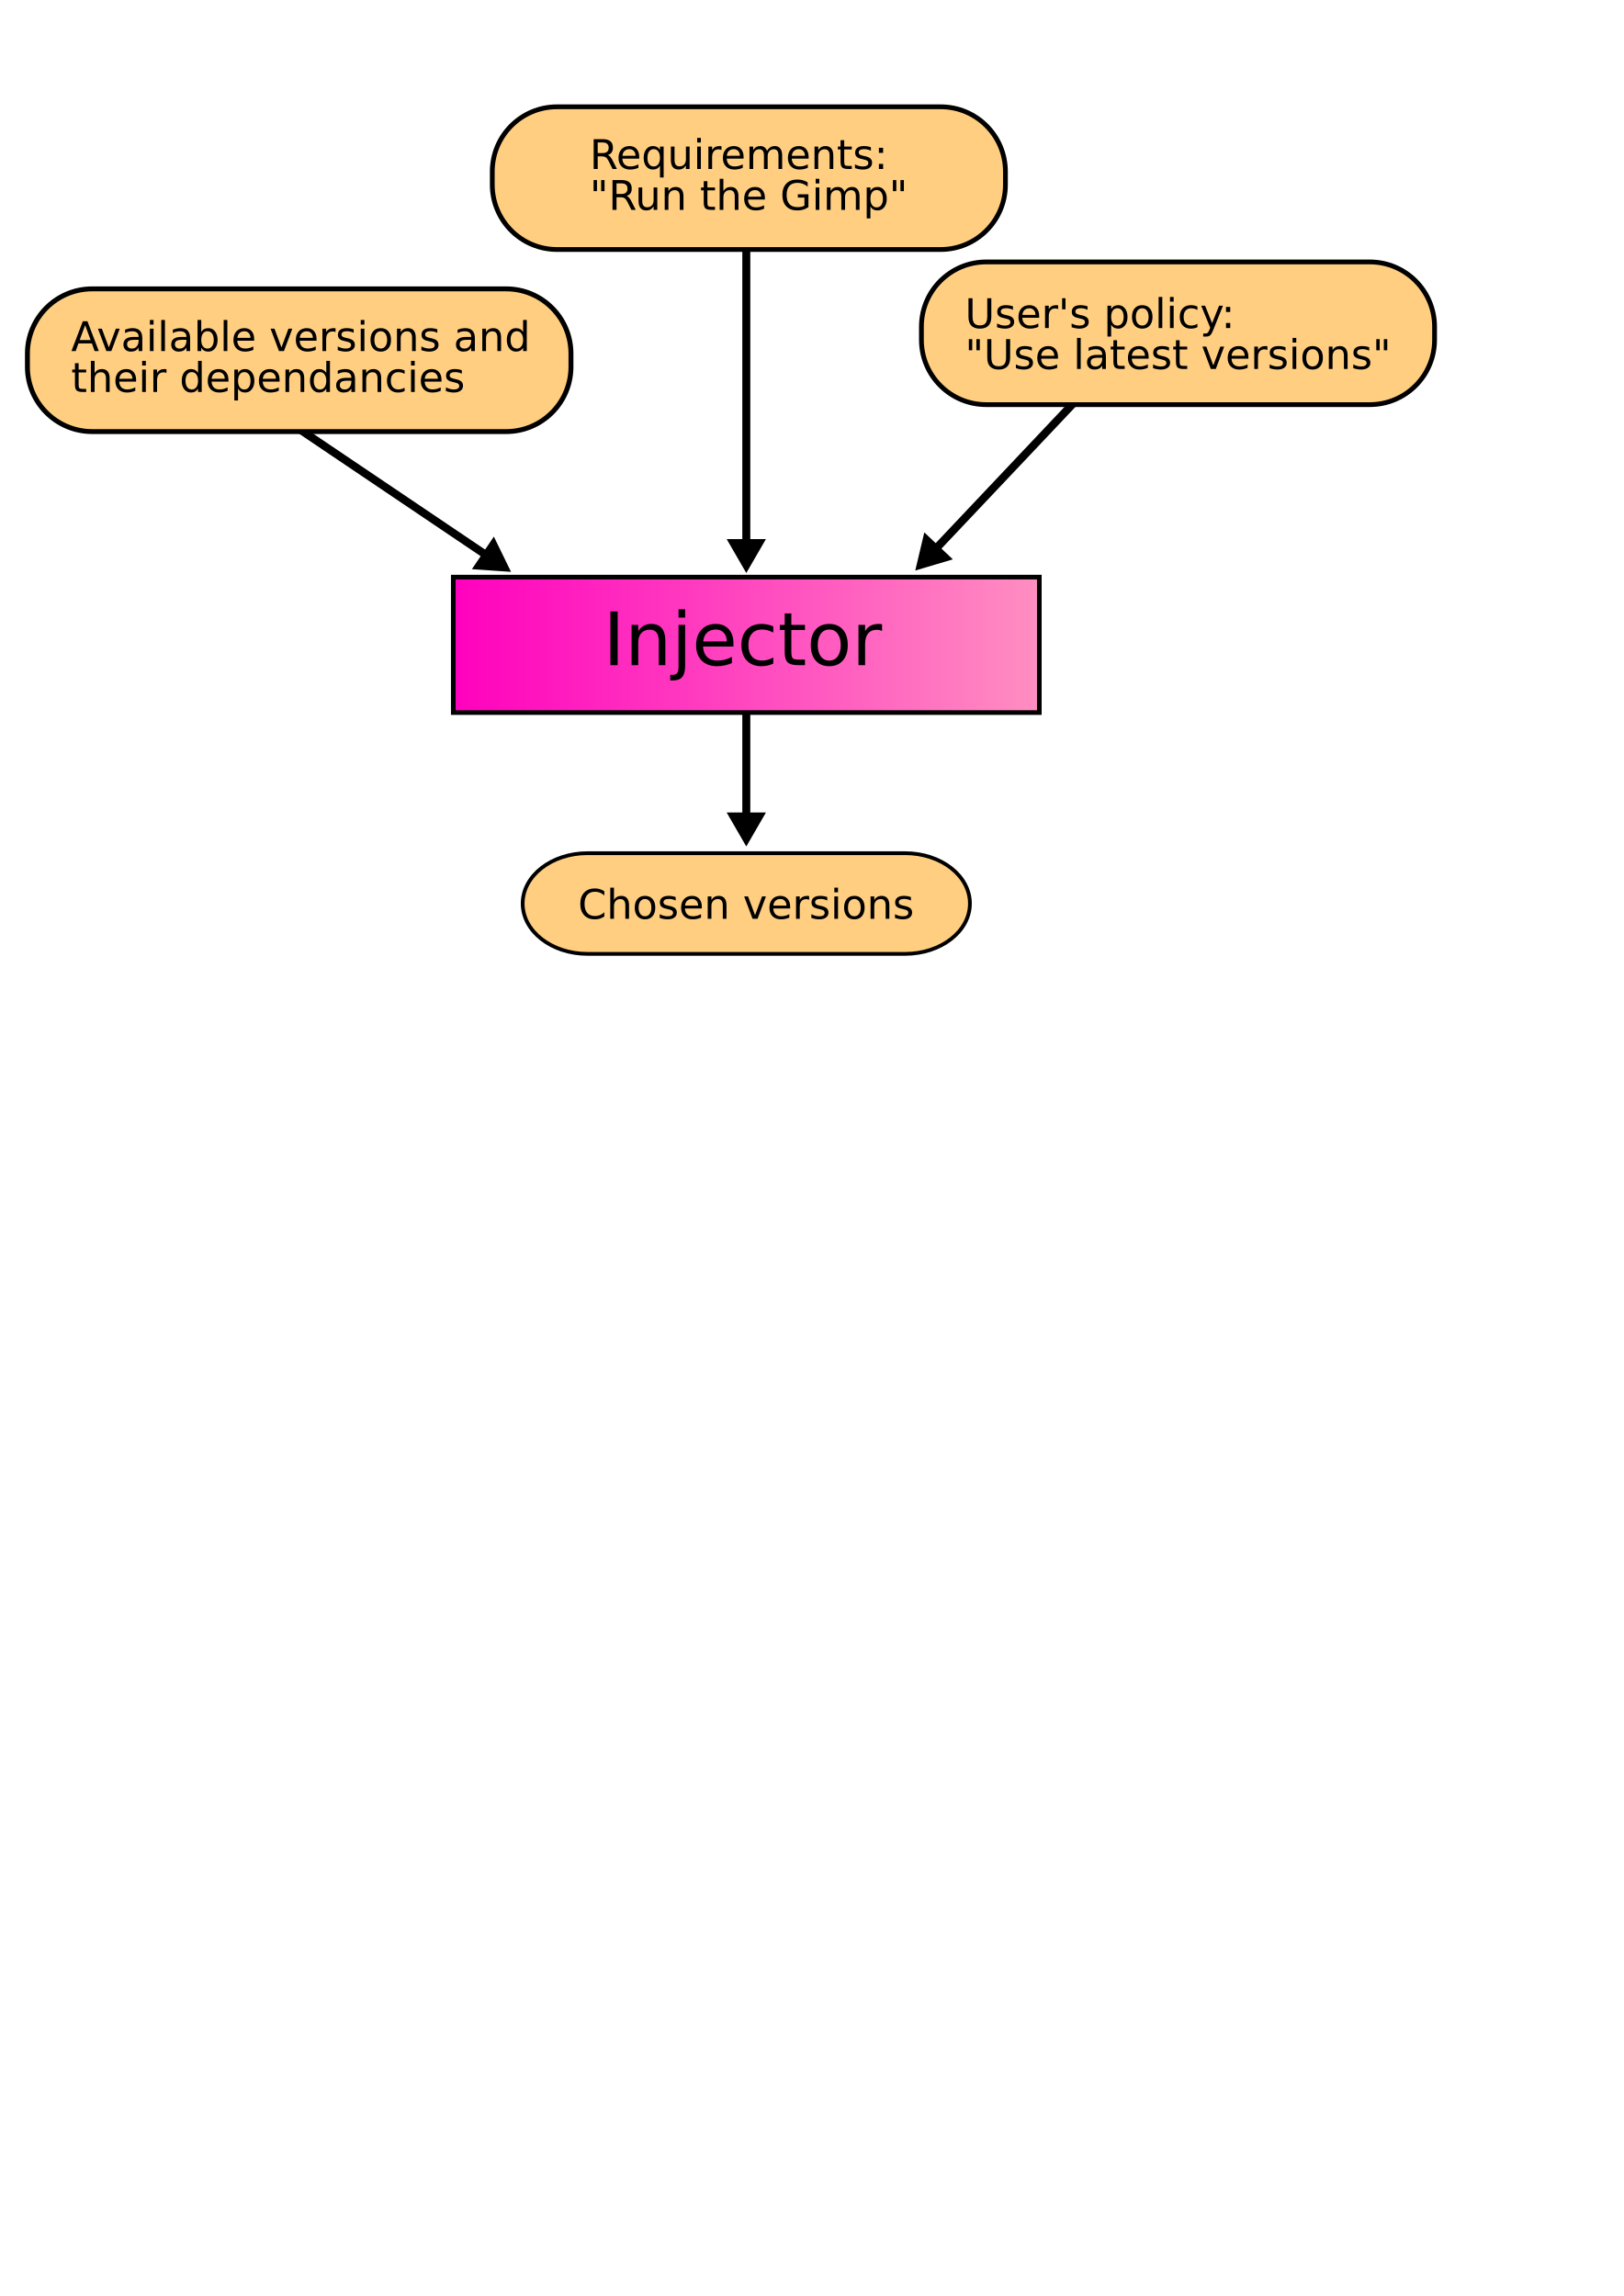
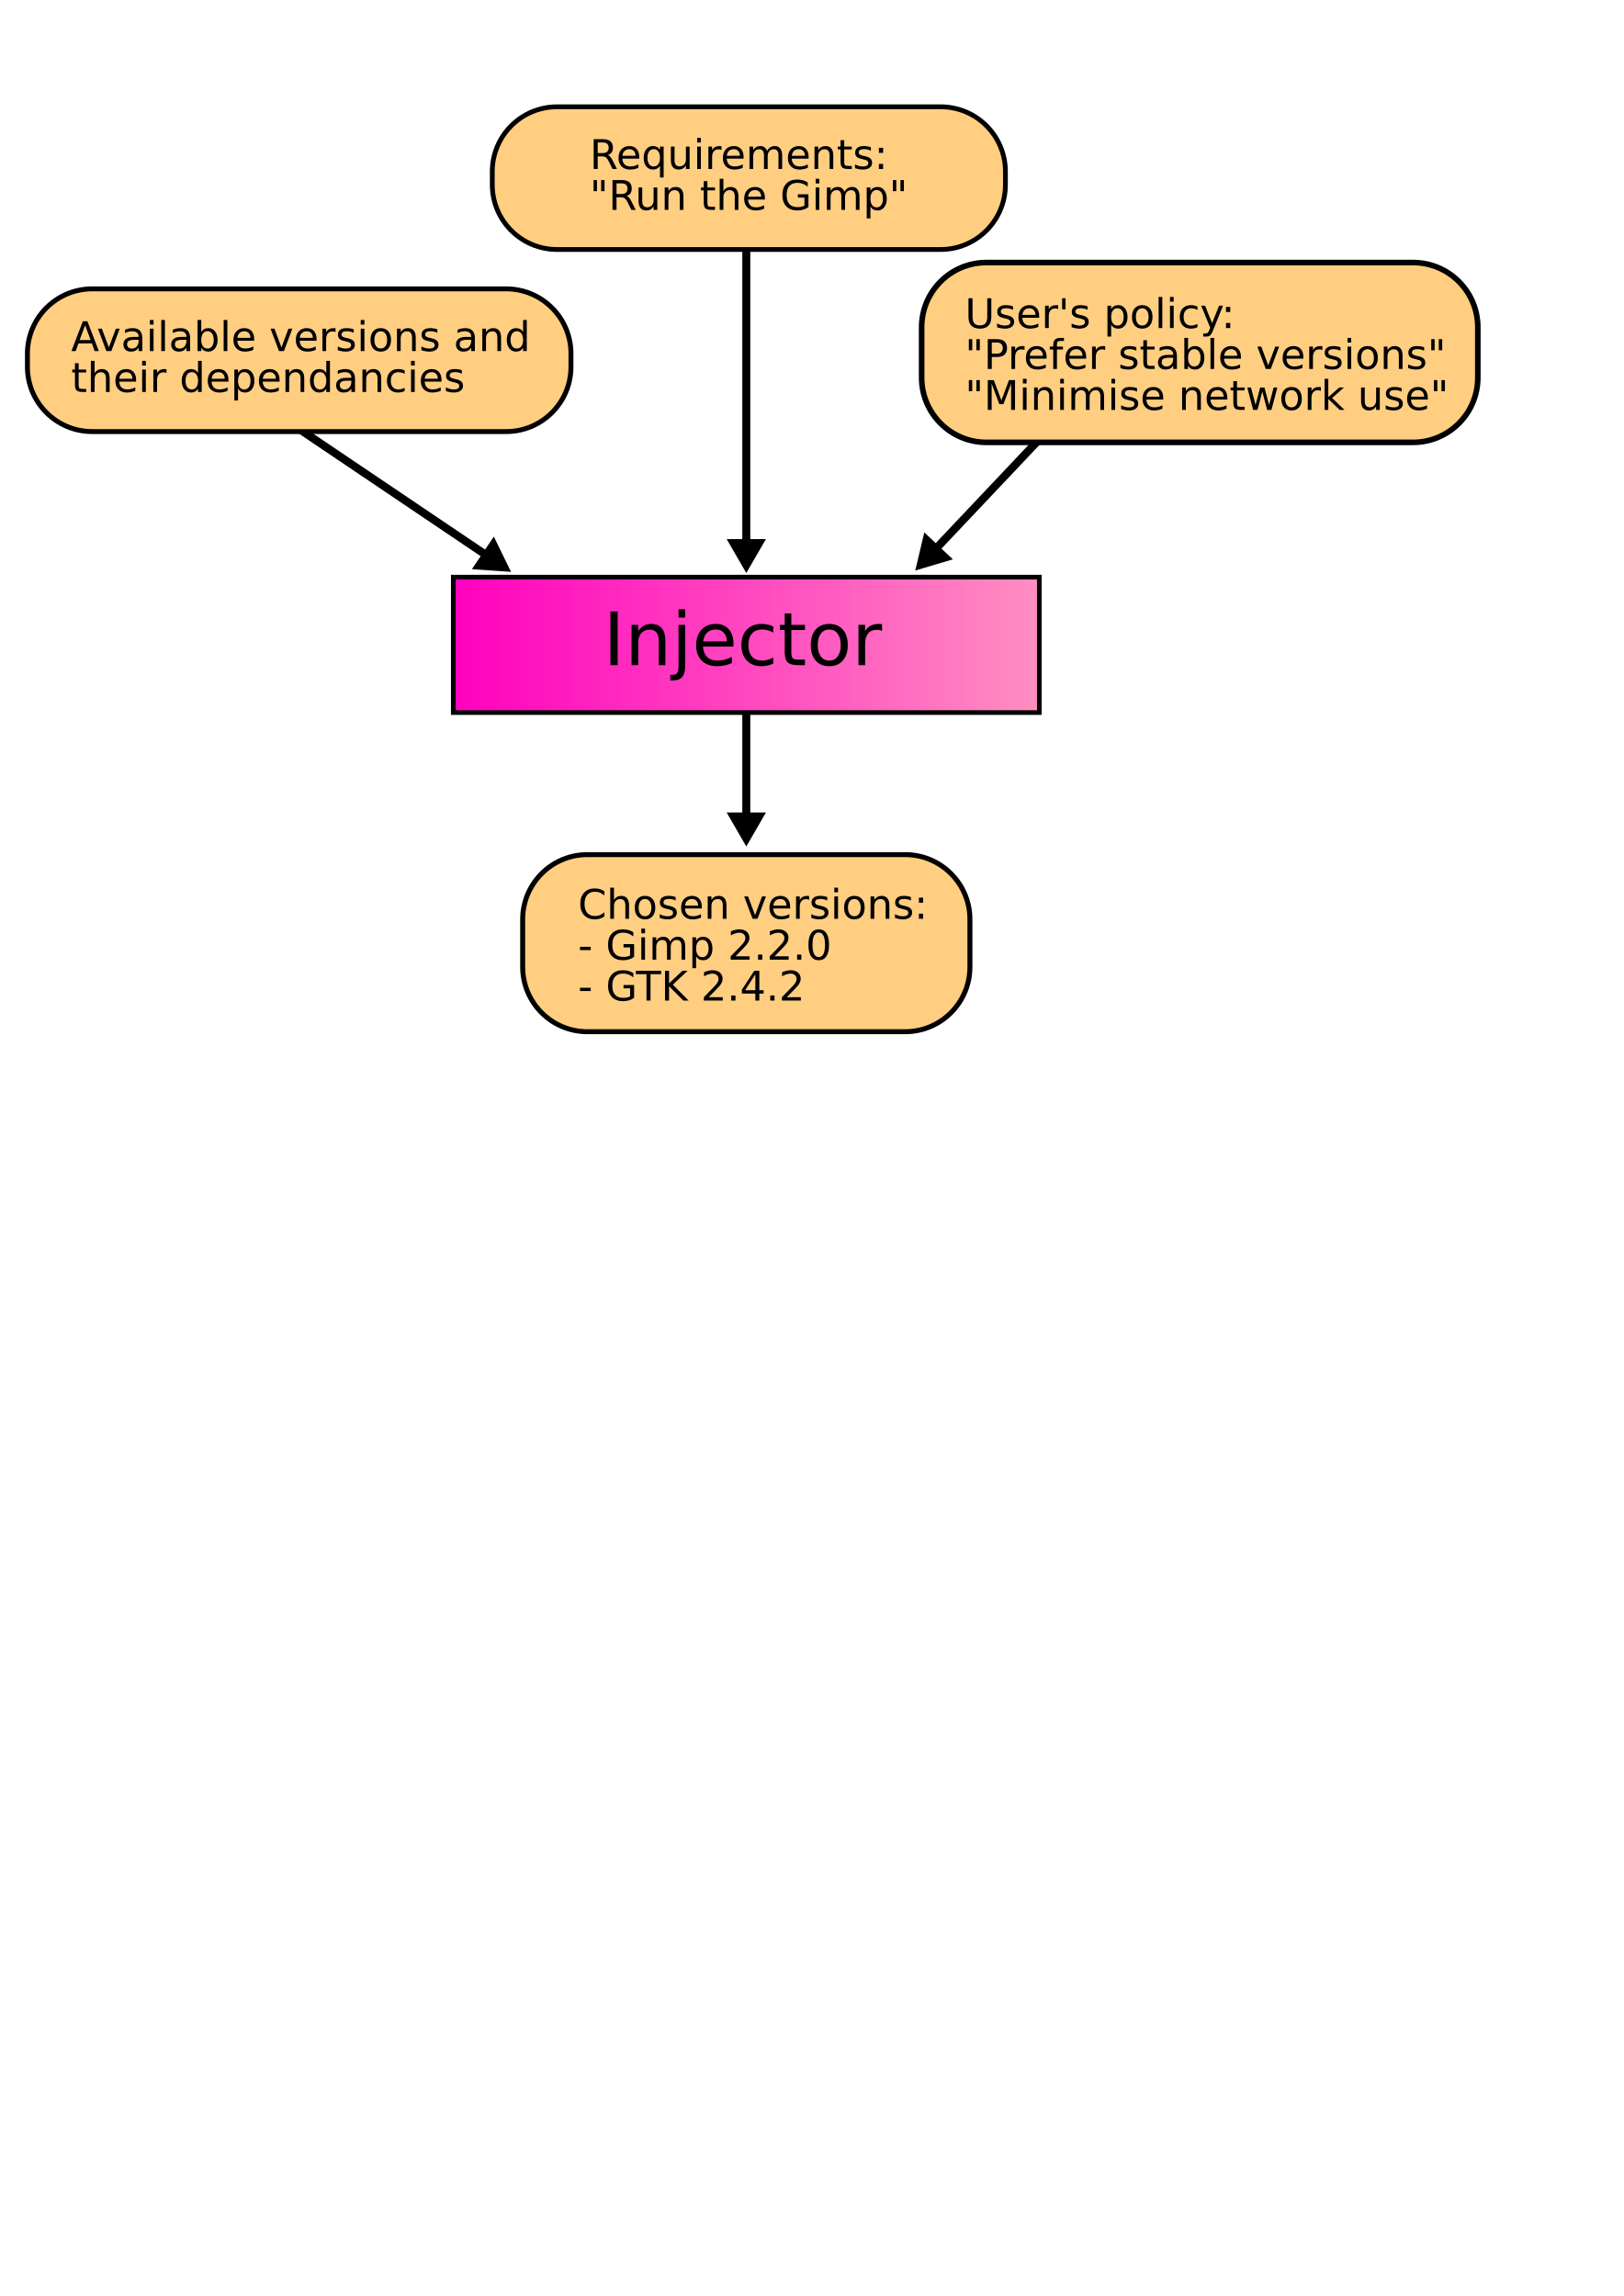
<svg xmlns="http://www.w3.org/2000/svg" xmlns:xlink="http://www.w3.org/1999/xlink" width="210mm" height="297mm" id="svg1">
  <defs id="defs3">
    <marker style="overflow:visible;" id="TriangleOutL" refX="0.0" refY="0.0" orient="auto">
      <path transform="scale(0.8)" style="fill-rule:evenodd;stroke:#000000;stroke-width:1.0pt;marker-start:none;" d="M 5.77,0.0 L -2.88,5.0 L -2.88,-5.0 L 5.77,0.0 z " id="path3270" />
    </marker>
    <marker style="overflow:visible;" id="TriangleOutM" refX="0.0" refY="0.0" orient="auto">
      <path transform="scale(0.4)" style="fill-rule:evenodd;stroke:#000000;stroke-width:1.0pt;marker-start:none;" d="M 5.77,0.0 L -2.88,5.0 L -2.88,-5.0 L 5.77,0.0 z " id="path3268" />
    </marker>
    <marker style="overflow:visible;" id="Dot_s" refX="0.0" refY="0.0" orient="auto">
      <path transform="scale(0.2) translate(7.125493, 1)" style="fill-rule:evenodd;stroke:#000000;stroke-width:1.0pt;marker-start:none;marker-end:none;" d="M -2.5,-1.0 C -2.5,1.76 -4.74,4.0 -7.5,4.0 C -10.26,4.0 -12.5,1.76 -12.5,-1.0 C -12.5,-3.76 -10.26,-6.0 -7.5,-6.0 C -4.74,-6.0 -2.5,-3.76 -2.5,-1.0 z " id="path933" />
    </marker>
    <marker style="overflow:visible;" id="Arrow2S" refX="0.0" refY="0.0" orient="auto">
      <path transform="scale(0.3) translate(-5,0)" d="M 8.719,4.034 L -2.207,0.016 L 8.719,-4.002 C 6.973,-1.63 6.983,1.616 8.719,4.034 z " style="font-size:12.0;fill-rule:evenodd;stroke-width:0.625;stroke-linejoin:round;" id="arrowMarkerPath2" />
    </marker>
    <marker style="overflow:visible;" id="Arrow1L" refX="0.0" refY="0.0" orient="auto">
      <path transform="scale(0.8)" style="fill-rule:evenodd;stroke:#000000;stroke-width:1.0pt;marker-start:none;" d="M 0.0,0.0 L 5.0,-5.0 L -12.5,0.0 L 5.0,5.0 L 0.0,0.0 z " id="path3322" />
    </marker>
    <linearGradient id="linearGradient1903">
      <stop style="stop-color:#ff00be;stop-opacity:1;" offset="0" id="stop1904" />
      <stop style="stop-color:#ff8fc1;stop-opacity:1;" offset="1" id="stop1905" />
    </linearGradient>
    <defs id="defs1062">
      <linearGradient id="linearGradient1753">
        <stop style="stop-color:#00ccff;stop-opacity:1;" offset="0" id="stop1754" />
        <stop style="stop-color:#477376;stop-opacity:1;" offset="1" id="stop1755" />
      </linearGradient>
      <linearGradient id="linearGradient1714">
        <stop style="stop-color:#ffbc00;stop-opacity:1;" offset="0" id="stop1715" />
        <stop style="stop-color:#ece1b3;stop-opacity:1;" offset="1" id="stop1716" />
      </linearGradient>
      <linearGradient id="linearGradient1698">
        <stop style="stop-color:#ff3887;stop-opacity:1;" offset="0" id="stop1699" />
        <stop style="stop-color:#ff9bd0;stop-opacity:1;" offset="1" id="stop1700" />
      </linearGradient>
      <linearGradient id="linearGradient1687">
        <stop style="stop-color:#bbff82;stop-opacity:1;" offset="0" id="stop1688" />
        <stop style="stop-color:#66ba51;stop-opacity:1;" offset="1" id="stop1689" />
      </linearGradient>
      <linearGradient xlink:href="#linearGradient1687" id="linearGradient1734" gradientTransform="matrix(1.798718,0,0,0.555951,158.9913,-521.1232)" x1="73.852" y1="1000.863" x2="163.045" y2="1000.863" gradientUnits="userSpaceOnUse" />
      <linearGradient xlink:href="#linearGradient1687" id="linearGradient1742" gradientUnits="userSpaceOnUse" gradientTransform="matrix(1.798718,0,0,0.555951,158.9913,-445.546)" x1="73.852" y1="1000.863" x2="163.045" y2="1000.863" />
      <linearGradient xlink:href="#linearGradient1687" id="linearGradient1768" gradientUnits="userSpaceOnUse" gradientTransform="matrix(1.798718,0,0,0.555951,158.9913,-521.1232)" x1="73.852" y1="1000.863" x2="163.045" y2="1000.863" />
      <linearGradient xlink:href="#linearGradient1687" id="linearGradient1769" gradientUnits="userSpaceOnUse" gradientTransform="matrix(1.798718,0,0,0.555951,158.9913,-445.546)" x1="73.852" y1="1000.863" x2="163.045" y2="1000.863" />
    </defs>
    <linearGradient xlink:href="#linearGradient1903" id="linearGradient1915" gradientUnits="userSpaceOnUse" gradientTransform="matrix(1.510581,0,0,0.354104,54.70354,121.7224)" x1="211.49" y1="495.864" x2="403.187" y2="495.864" />
  </defs>
  <g id="layer1" />
  <g id="g1096">
    <text xml:space="preserve" style="font-size:20;font-style:normal;font-variant:normal;font-weight:normal;font-stretch:normal;fill:#000000;fill-opacity:1;stroke:none;stroke-width:1pt;stroke-linecap:butt;stroke-linejoin:miter;stroke-opacity:1;font-family:Bitstream Vera Sans;text-anchor:start;writing-mode:lr" x="712.586" y="218.853" id="text1224">
      <tspan id="tspan1225" x="712.586" y="218.853" />
    </text>
    <path style="fill:none;fill-opacity:0.75;fill-rule:evenodd;stroke:#000000;stroke-width:3.898;stroke-linecap:butt;stroke-linejoin:miter;stroke-miterlimit:4;stroke-opacity:1;marker-end:url(#TriangleOutM)" d="M 364.806,115.773 L 364.806,269.084" id="path3403" />
    <g id="g3394" transform="translate(95.41757,-189.3415)">
      <rect style="fill:#ffce81;fill-opacity:1;stroke:#000000;stroke-width:2.338;stroke-linecap:butt;stroke-linejoin:miter;stroke-miterlimit:4;stroke-opacity:1" id="rect3377" width="250.837" height="69.766" x="145.22" y="241.553" ry="31.67" rx="31.67" />
      <text xml:space="preserve" style="font-size:20;font-style:normal;font-variant:normal;font-weight:normal;font-stretch:normal;fill:#000000;fill-opacity:1;stroke:none;stroke-width:1pt;stroke-linecap:butt;stroke-linejoin:miter;stroke-opacity:1;font-family:Bitstream Vera Sans;text-anchor:start;writing-mode:lr" x="197.221" y="56.182" id="text3378" transform="translate(-4.404327,215.7713)">
        <tspan id="tspan3379" x="197.221" y="56.182">Requirements:</tspan>
        <tspan id="tspan3392" x="197.221" y="76.182">"Run the Gimp"</tspan>
      </text>
    </g>
    <path style="fill:none;fill-opacity:0.75;fill-rule:evenodd;stroke:#000000;stroke-width:3.898;stroke-linecap:butt;stroke-linejoin:miter;stroke-miterlimit:4;stroke-opacity:1;marker-end:url(#TriangleOutM)" d="M 533.75,187.582 L 455,270.893" id="path3404" />
    <g id="g2561" transform="translate(96.451,50.61562)">
-       <rect style="fill:#ffce81;fill-opacity:1;stroke:#000000;stroke-width:2.338;stroke-linecap:butt;stroke-linejoin:miter;stroke-miterlimit:4;stroke-opacity:1" id="rect2548" width="250.837" height="69.766" x="353.957" y="77.442" ry="31.67" rx="31.67" />
+       <rect style="fill:#ffce81;fill-opacity:1;stroke:#000000;stroke-width:2.733;stroke-linecap:butt;stroke-linejoin:miter;stroke-miterlimit:4;stroke-opacity:1" id="rect2548" width="271.873" height="87.915" x="354.064" y="77.743" ry="31.67" rx="31.67" />
      <text xml:space="preserve" style="font-size:20;font-style:normal;font-variant:normal;font-weight:normal;font-stretch:normal;fill:#000000;fill-opacity:1;stroke:none;stroke-width:1pt;stroke-linecap:butt;stroke-linejoin:miter;stroke-opacity:1;font-family:Bitstream Vera Sans;text-anchor:start;writing-mode:lr" x="197.221" y="56.182" id="text2549" transform="translate(177.9998,53.59918)">
        <tspan id="tspan2550" x="197.221" y="56.182">User's policy:</tspan>
-         <tspan id="tspan2559" x="197.221" y="76.182">"Use latest versions"</tspan>
+         <tspan id="tspan2559" x="197.221" y="76.182">"Prefer stable versions"</tspan>
+         <tspan id="tspan1138" x="197.221" y="96.182">"Minimise network use"</tspan>
      </text>
    </g>
    <path style="fill:none;fill-opacity:0.75;fill-rule:evenodd;stroke:#000000;stroke-width:3.898;stroke-linecap:butt;stroke-linejoin:miter;stroke-miterlimit:4;stroke-opacity:1;marker-end:url(#TriangleOutM)" d="M 135.625,202.582 L 240.625,273.393" id="path3433" />
    <g id="g3424" transform="translate(78.75,-3.75)">
      <rect style="fill:#ffce81;fill-opacity:1;stroke:#000000;stroke-width:2.407;stroke-linecap:butt;stroke-linejoin:miter;stroke-miterlimit:4;stroke-opacity:1" id="rect3406" width="265.698" height="69.766" x="-65.349" y="144.979" ry="31.67" rx="31.67" />
      <text xml:space="preserve" style="font-size:20;font-style:normal;font-variant:normal;font-weight:normal;font-stretch:normal;fill:#000000;fill-opacity:1;stroke:none;stroke-width:1pt;stroke-linecap:butt;stroke-linejoin:miter;stroke-opacity:1;font-family:Bitstream Vera Sans;text-anchor:start;writing-mode:lr" x="197.221" y="56.182" id="text3407" transform="translate(-241.1952,119.1979)">
        <tspan id="tspan3408" x="197.221" y="56.182">Available versions and</tspan>
        <tspan id="tspan3413" x="197.221" y="76.182">their dependancies</tspan>
      </text>
    </g>
    <path style="fill:none;fill-opacity:0.75;fill-rule:evenodd;stroke:#000000;stroke-width:3.898;stroke-linecap:butt;stroke-linejoin:miter;stroke-miterlimit:4;stroke-opacity:1;marker-end:url(#TriangleOutM)" d="M 364.806,335.707 L 364.806,402.768" id="path3434" />
    <g id="g1910" transform="translate(-154.1577,17.95329)">
      <rect style="fill:url(#linearGradient1915);fill-opacity:1;stroke:#000000;stroke-width:2.267;stroke-linecap:butt;stroke-linejoin:miter;stroke-miterlimit:4;stroke-opacity:1" id="rect1281" width="286.474" height="66.222" x="375.727" y="264.198" />
      <text xml:space="preserve" style="font-size:36;font-style:normal;font-variant:normal;font-weight:normal;font-stretch:normal;fill:#000000;fill-opacity:1;stroke:none;stroke-width:1pt;stroke-linecap:butt;stroke-linejoin:miter;stroke-opacity:1;font-family:Bitstream Vera Sans;text-anchor:start;writing-mode:lr" x="416.035" y="300.908" id="text1907" transform="translate(32.9769,6.332714)">
        <tspan id="tspan1908" x="416.035" y="300.908">Injector</tspan>
      </text>
    </g>
-     <g id="g3453" transform="translate(32.30611,1.25)">
-       <rect style="fill:#ffce81;fill-opacity:1;stroke:#000000;stroke-width:1.834;stroke-linecap:butt;stroke-linejoin:miter;stroke-miterlimit:4;stroke-opacity:1" id="rect3436" width="218.625" height="49.224" x="223.188" y="415.875" ry="31.67" rx="31.67" />
-       <text xml:space="preserve" style="font-size:20;font-style:normal;font-variant:normal;font-weight:normal;font-stretch:normal;fill:#000000;fill-opacity:1;stroke:none;stroke-width:1pt;stroke-linecap:butt;stroke-linejoin:miter;stroke-opacity:1;font-family:Bitstream Vera Sans;text-anchor:start;writing-mode:lr" x="197.221" y="56.182" id="text3437" transform="translate(53.00401,391.7613)">
-         <tspan id="tspan3438" x="197.221" y="56.182">Chosen versions</tspan>
-       </text>
-     </g>
+     <rect style="fill:#ffce81;fill-opacity:1;stroke:#000000;stroke-width:2.432;stroke-linecap:butt;stroke-linejoin:miter;stroke-miterlimit:4;stroke-opacity:1" id="rect3436" width="218.625" height="86.583" x="255.494" y="417.821" ry="31.67" rx="31.67" />
+     <text xml:space="preserve" style="font-size:20;font-style:normal;font-variant:normal;font-weight:normal;font-stretch:normal;fill:#000000;fill-opacity:1;stroke:none;stroke-width:1pt;stroke-linecap:butt;stroke-linejoin:miter;stroke-opacity:1;font-family:Bitstream Vera Sans;text-anchor:start;writing-mode:lr;" x="197.221" y="56.182" id="text3437" transform="translate(85.31012,393.0113)">
+       <tspan id="tspan3438" x="197.221" y="56.182">Chosen versions:</tspan>
+       <tspan id="tspan1140" x="197.221" y="76.182">- Gimp 2.2.0</tspan>
+       <tspan id="tspan1142" x="197.221" y="96.182">- GTK 2.4.2</tspan>
+     </text>
  </g>
</svg>
